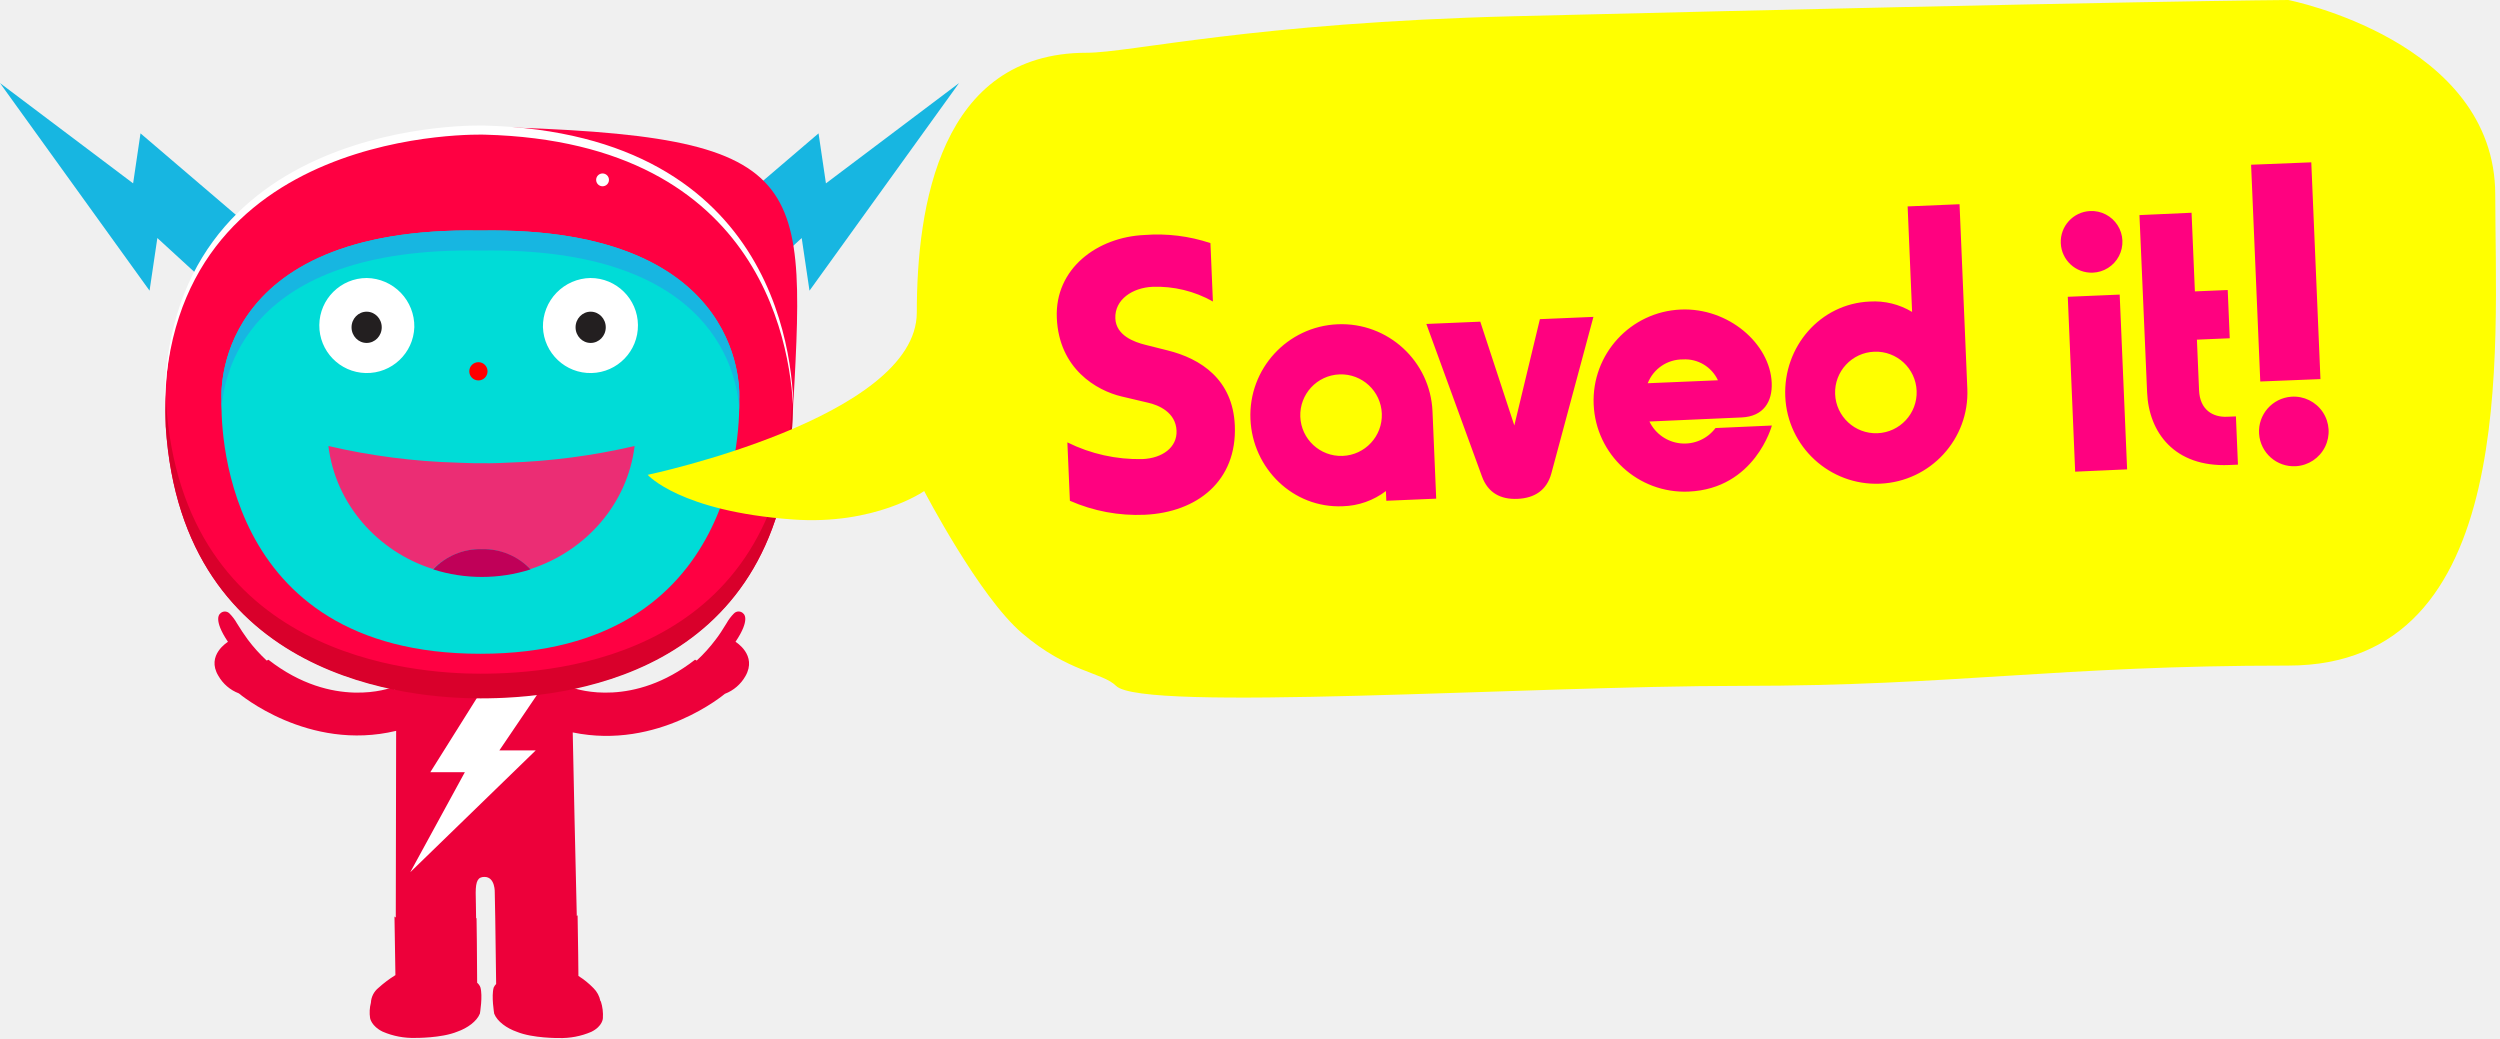
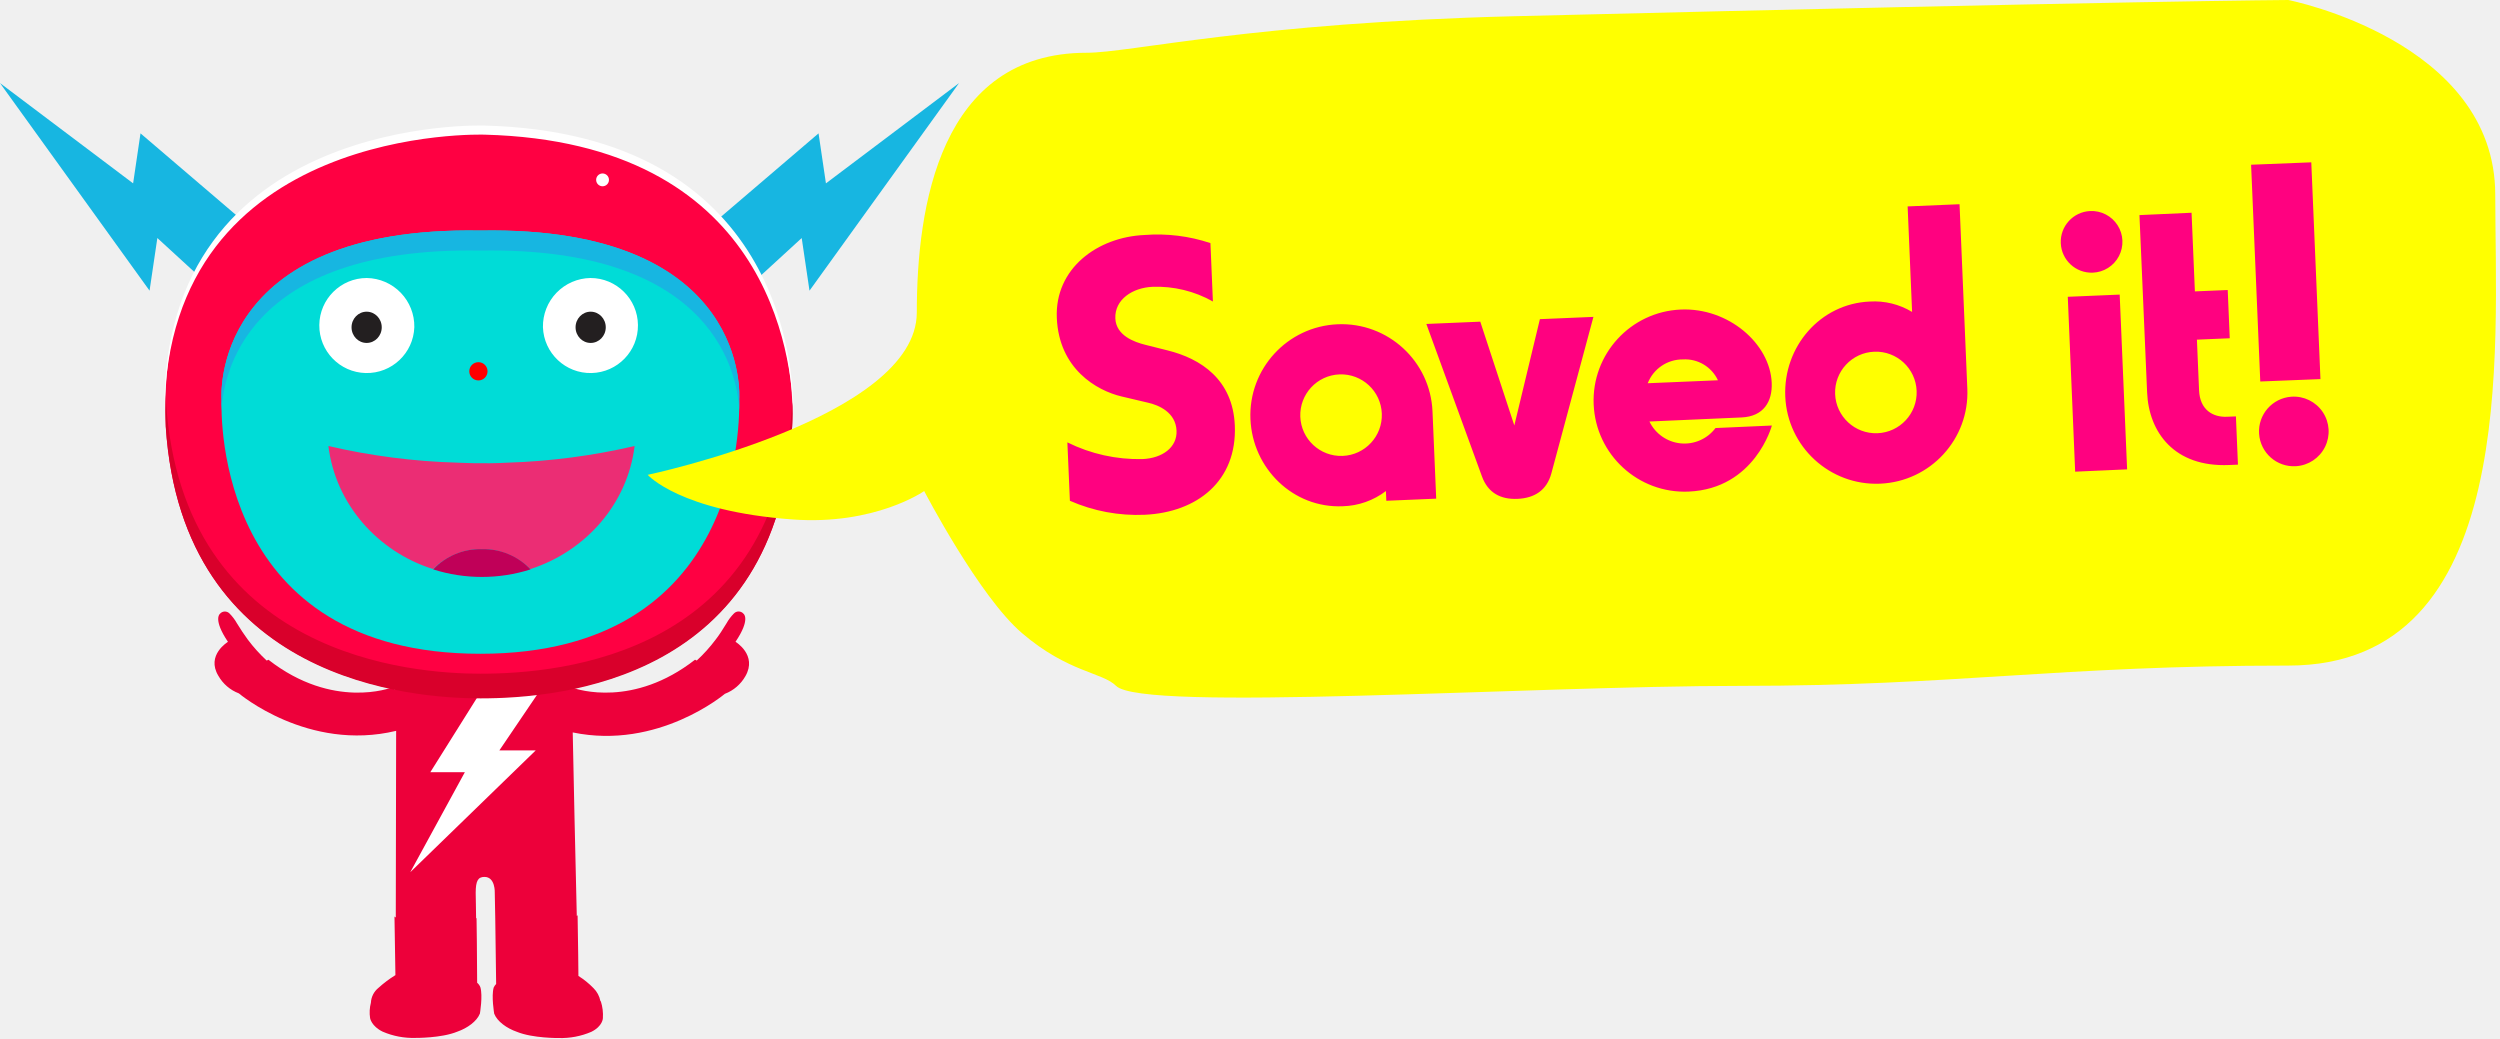
<svg xmlns="http://www.w3.org/2000/svg" viewBox="0 0 616 256">
  <g fill="none">
    <path fill="#ED003A" d="M181.23 158.14c3.76-5.57 2-6.88 2-6.88a1.59 1.59 0 0 0-2.38-.11 11.18 11.18 0 0 0-1.84 2.44c-.86 1.42-1.84 2.95-2.67 4a38.64 38.64 0 0 1-4.66 5.17l-.42-.21c-15.16 11.83-28.86 7.38-30.19 6.91v-3.11c-12.08-9.74-24.6-7.22-24.6-7.22-17.11 0-19.12 7.22-19.12 7.22l.1 3.64-1-.57S82.1 175 66.14 162.56l-.42.21a38.62 38.62 0 0 1-4.66-5.17c-.82-1.09-1.81-2.62-2.67-4a11.18 11.18 0 0 0-1.84-2.44 1.59 1.59 0 0 0-2.38.11s-1.75 1.31 2 6.88c0 0-5.45 3.26-2.37 8.36a9.83 9.83 0 0 0 5.06 4.34s17.06 14.46 38.75 9.23c0 9.62-.05 31.32-.09 46a3.15 3.15 0 0 1-.32-.25l.23 14.44a28 28 0 0 0-4.2 3.16 5 5 0 0 0-1.84 3.64 9.35 9.35 0 0 0-.2 3.79s.31 2 3.12 3.35a18.88 18.88 0 0 0 8.05 1.53s6.37.08 10.3-1.53c2.48-.86 4.84-2.55 5.59-4.47 0 0 .74-4.35.12-6.46a2.68 2.68 0 0 0-.8-1.13c0-6-.15-15.94-.15-15.94l-.11.06c0-2.35-.1-4.59-.1-6.25 0-3 .58-3.95 2.17-3.95 2.7 0 2.53 3.89 2.53 3.89l.12 6.28s.16 10.17.22 16.22a3.06 3.06 0 0 0-.6.85c-.62 2.11.12 6.46.12 6.46.74 1.92 3.11 3.61 5.59 4.47 3.93 1.61 10.3 1.53 10.3 1.53a18.88 18.88 0 0 0 8.05-1.53c2.81-1.39 2.84-3.35 2.84-3.35a11.19 11.19 0 0 0-.5-4.15l-.11-.08a6.12 6.12 0 0 0-1.71-3.19 20.13 20.13 0 0 0-3.71-3v-.25c0-1.24-.07-7.24-.2-14.69l-.2.15c-.35-14.13-.79-34.5-1-45.21 21.09 4.39 37.48-9.51 37.48-9.51a9.83 9.83 0 0 0 5.06-4.34c3.02-5.22-2.43-8.48-2.43-8.48Z" />
-     <path fill="#FFF" d="m118.12 171-12.09 19.27h8.51l-13.45 24.64 30.92-30.02h-8.96l9.41-13.89h-14.34z" />
-     <path fill="#17B6E1" d="m59.92 54.48-25.3-21.62-1.82 12.32L0 20.47l36.85 51.15 1.92-12.97 18.09 16.58 3.06-20.75Zm116.47 0 25.3-21.62 1.82 12.32 32.8-24.71-36.85 51.15-1.92-12.97-18.09 16.58-3.06-20.75Z" />
+     <path fill="#FFF" d="m118.12 171-12.09 19.27h8.51l-13.45 24.64 30.92-30.02h-8.96l9.41-13.89z" />
+     <path fill="#17B6E1" d="m59.92 54.48-25.3-21.62-1.82 12.32L0 20.47l36.85 51.15 1.92-12.97 18.09 16.58zm116.47 0 25.3-21.62 1.82 12.32 32.8-24.71-36.85 51.15-1.92-12.97-18.09 16.58z" />
    <ellipse cx="117.5" cy="104.42" fill="#FFF" rx="68.1" ry="62" />
-     <path fill="#FF0042" d="M119.45 31.21s-82.19-3-78.59 73.94c4.08 63 61.29 66.76 77.51 66.76 19.88 0 73.46-4.69 76.8-66.76 3.34-62.07 6.08-71.77-75.72-73.94Z" />
+     <path fill="#FF0042" d="M119.45 31.21s-82.19-3-78.59 73.94c4.08 63 61.29 66.76 77.51 66.76 19.88 0 73.46-4.69 76.8-66.76 0 0 6.08-71.77-75.72-73.94Z" />
    <path fill="#FFF" d="M119.45 33.18c69.72 1.85 75.81 54.1 76.07 69.76.21-12.11-2.62-70-76.07-72 0 0-79.83-2.87-78.94 70.53.71-71.09 78.94-68.29 78.94-68.29Z" />
    <path fill="#D9002B" d="M195.2 99.1c-3.35 62.27-56.86 66.9-76.8 66.9-16.28 0-73.4-3.86-77.5-67 0-.58-.023-1.153-.07-1.72-.08 2.51-.1 5.1 0 7.8 4.1 63.16 61.29 67 77.57 67 19.94 0 73.45-4.71 76.79-67a54.87 54.87 0 0 0 0-6.45c.02.37.01.47.01.47Z" />
    <circle cx="148.47" cy="44.32" r="1.58" fill="#FFF" />
    <path fill="#00DCD7" d="M118.37 56.81c-67-1.18-63.78 41.51-63.78 41.51-.16 4.82-1 62.77 63.77 62.77 64.78 0 63.93-58 63.77-62.77.02.01 3.22-42.69-63.76-41.51Z" />
    <path fill="#17B6E1" d="M54.58 101.33C54.92 93 60 60.71 118.37 61.74c58.36-1 63.44 31.25 63.78 39.58v-3s3.19-42.69-63.78-41.51c-67-1.18-63.78 41.51-63.78 41.51-.02.5-.04 1.54-.01 3.01Z" />
    <circle cx="117.88" cy="91.49" r="2.25" fill="red" />
    <path fill="#FFF" d="M102.09 80.62c-.225 6.41-5.563 11.445-11.974 11.297-6.411-.149-11.51-5.426-11.438-11.839.072-6.413 5.289-11.574 11.702-11.578a11.91 11.91 0 0 1 11.71 12.12Z" />
    <ellipse cx="90.34" cy="80.65" fill="#231F20" rx="3.72" ry="3.85" />
    <path fill="#FFF" d="M133.78 80.62c.225 6.41 5.563 11.445 11.974 11.297 6.411-.149 11.51-5.426 11.438-11.839-.072-6.413-5.289-11.574-11.702-11.578a11.91 11.91 0 0 0-11.71 12.12Z" />
    <ellipse cx="145.54" cy="80.65" fill="#231F20" rx="3.72" ry="3.85" />
    <path fill="#EB2D74" d="M125.11 114a159.49 159.49 0 0 0 31.26-4.11c-1.73 14.21-12 25.92-25.67 30.33-6.634-6.611-17.366-6.611-24 0-13.7-4.32-24.04-16.06-25.78-30.32a159.79 159.79 0 0 0 31.79 4.1s6.39.34 12.4 0Z" />
    <path fill="#C00058" d="M118.73 135.3a16 16 0 0 0-12 5 39.64 39.64 0 0 0 24 0 16 16 0 0 0-12-5Z" />
    <path fill="#FF0" d="M159.59 117s66.31-14 66.31-40 5.62-64 41.86-64c10.67 0 41-7.41 105.24-9C527 .19 563.83 0 563.83 0s51 10 51 48 6 116-51 116S482 169 429 169c-53 0-147.5 6.5-154 0-3.36-3.36-11.86-3.3-23.18-13-10.56-9-24.1-35-24.1-35s-12.08 8.46-32.37 7c-27.83-2-35.76-11-35.76-11Z" />
    <path fill="#FF0180" d="M263.62 123.39 263 109a39.67 39.67 0 0 0 18.49 4.12c4.9-.21 8.59-2.87 8.41-7-.19-4.5-4.37-6.32-7.1-6.91l-6.47-1.53c-6.07-1.44-15.4-6.75-15.93-19.34-.52-12.19 10-19.94 21.65-20.44a41.17 41.17 0 0 1 16.2 2l.61 14.39A28.15 28.15 0 0 0 284 70.67c-4.9.21-9.38 3.1-9.18 7.8.18 4.2 4.65 5.81 7.38 6.49l5.46 1.37c8.29 2.05 16.12 7.22 16.6 18.51.58 13.69-9.3 21.41-22.19 22a41.21 41.21 0 0 1-18.45-3.45Zm90.26-.52-12.29.52-.1-2.4a18.31 18.31 0 0 1-10.65 3.75c-12.19.52-22.21-9.27-22.73-21.46a22.45 22.45 0 0 1 44.86-1.9l.91 21.49Zm-23.82-30.62c-5.546.208-9.873 4.872-9.666 10.419.207 5.546 4.871 9.874 10.417 9.667 5.546-.207 9.875-4.87 9.669-10.416a10.05 10.05 0 0 0-10.42-9.67Zm35.09 25.13-13.7-37.56 13.29-.56 8.39 25.57 6.3-26.19 13.19-.56-10.37 38.58c-1.13 4.15-4.15 6.08-8.34 6.26-4.19.18-7.29-1.5-8.76-5.54Zm71.44-12.53s-4.14 15.59-20.53 16.28a22.45 22.45 0 0 1-1.9-44.86c11.69-.5 22 8.38 22.39 18.07.19 4.6-2 8.29-7.45 8.52l-22.68 1a9.57 9.57 0 0 0 16.28 1.61l13.89-.62ZM423.3 93.7a8.94 8.94 0 0 0-8.63-5.14 9.23 9.23 0 0 0-8.67 5.87l17.3-.73Zm61.45 2.1c.525 12.388-9.092 22.855-21.48 23.38-12.388.525-22.855-9.092-23.38-21.48-.52-12.29 8.64-22.89 20.83-23.4a18 18 0 0 1 10.42 2.56l-1.1-26 12.79-.54 1.92 45.48Zm-22.91-9.14c-5.546.208-9.873 4.872-9.666 10.419.207 5.546 4.871 9.874 10.417 9.667 5.546-.207 9.875-4.87 9.669-10.416a10.05 10.05 0 0 0-10.42-9.67ZM515 52a7.6 7.6 0 1 1 .646 15.186A7.6 7.6 0 0 1 515 52Zm-3.68 64.22-1.82-43.09 12.79-.54 1.83 43.06-12.8.57ZM527.16 53l12.84-.58.82 19.38 8.09-.34.5 11.89-8.09.34.53 12.49c.2 4.8 3.39 6.66 6.88 6.51l2.2-.09.5 11.89-2.2.09c-13.49.57-19.76-8.07-20.18-17.86L527.16 53Zm29.77 41-2.26-53.41L569.5 40l2.26 53.41-14.83.59Zm7.65 3.75a8.58 8.58 0 1 1 1.12 17.123 8.58 8.58 0 0 1-1.12-17.123Z" />
  </g>
</svg>
